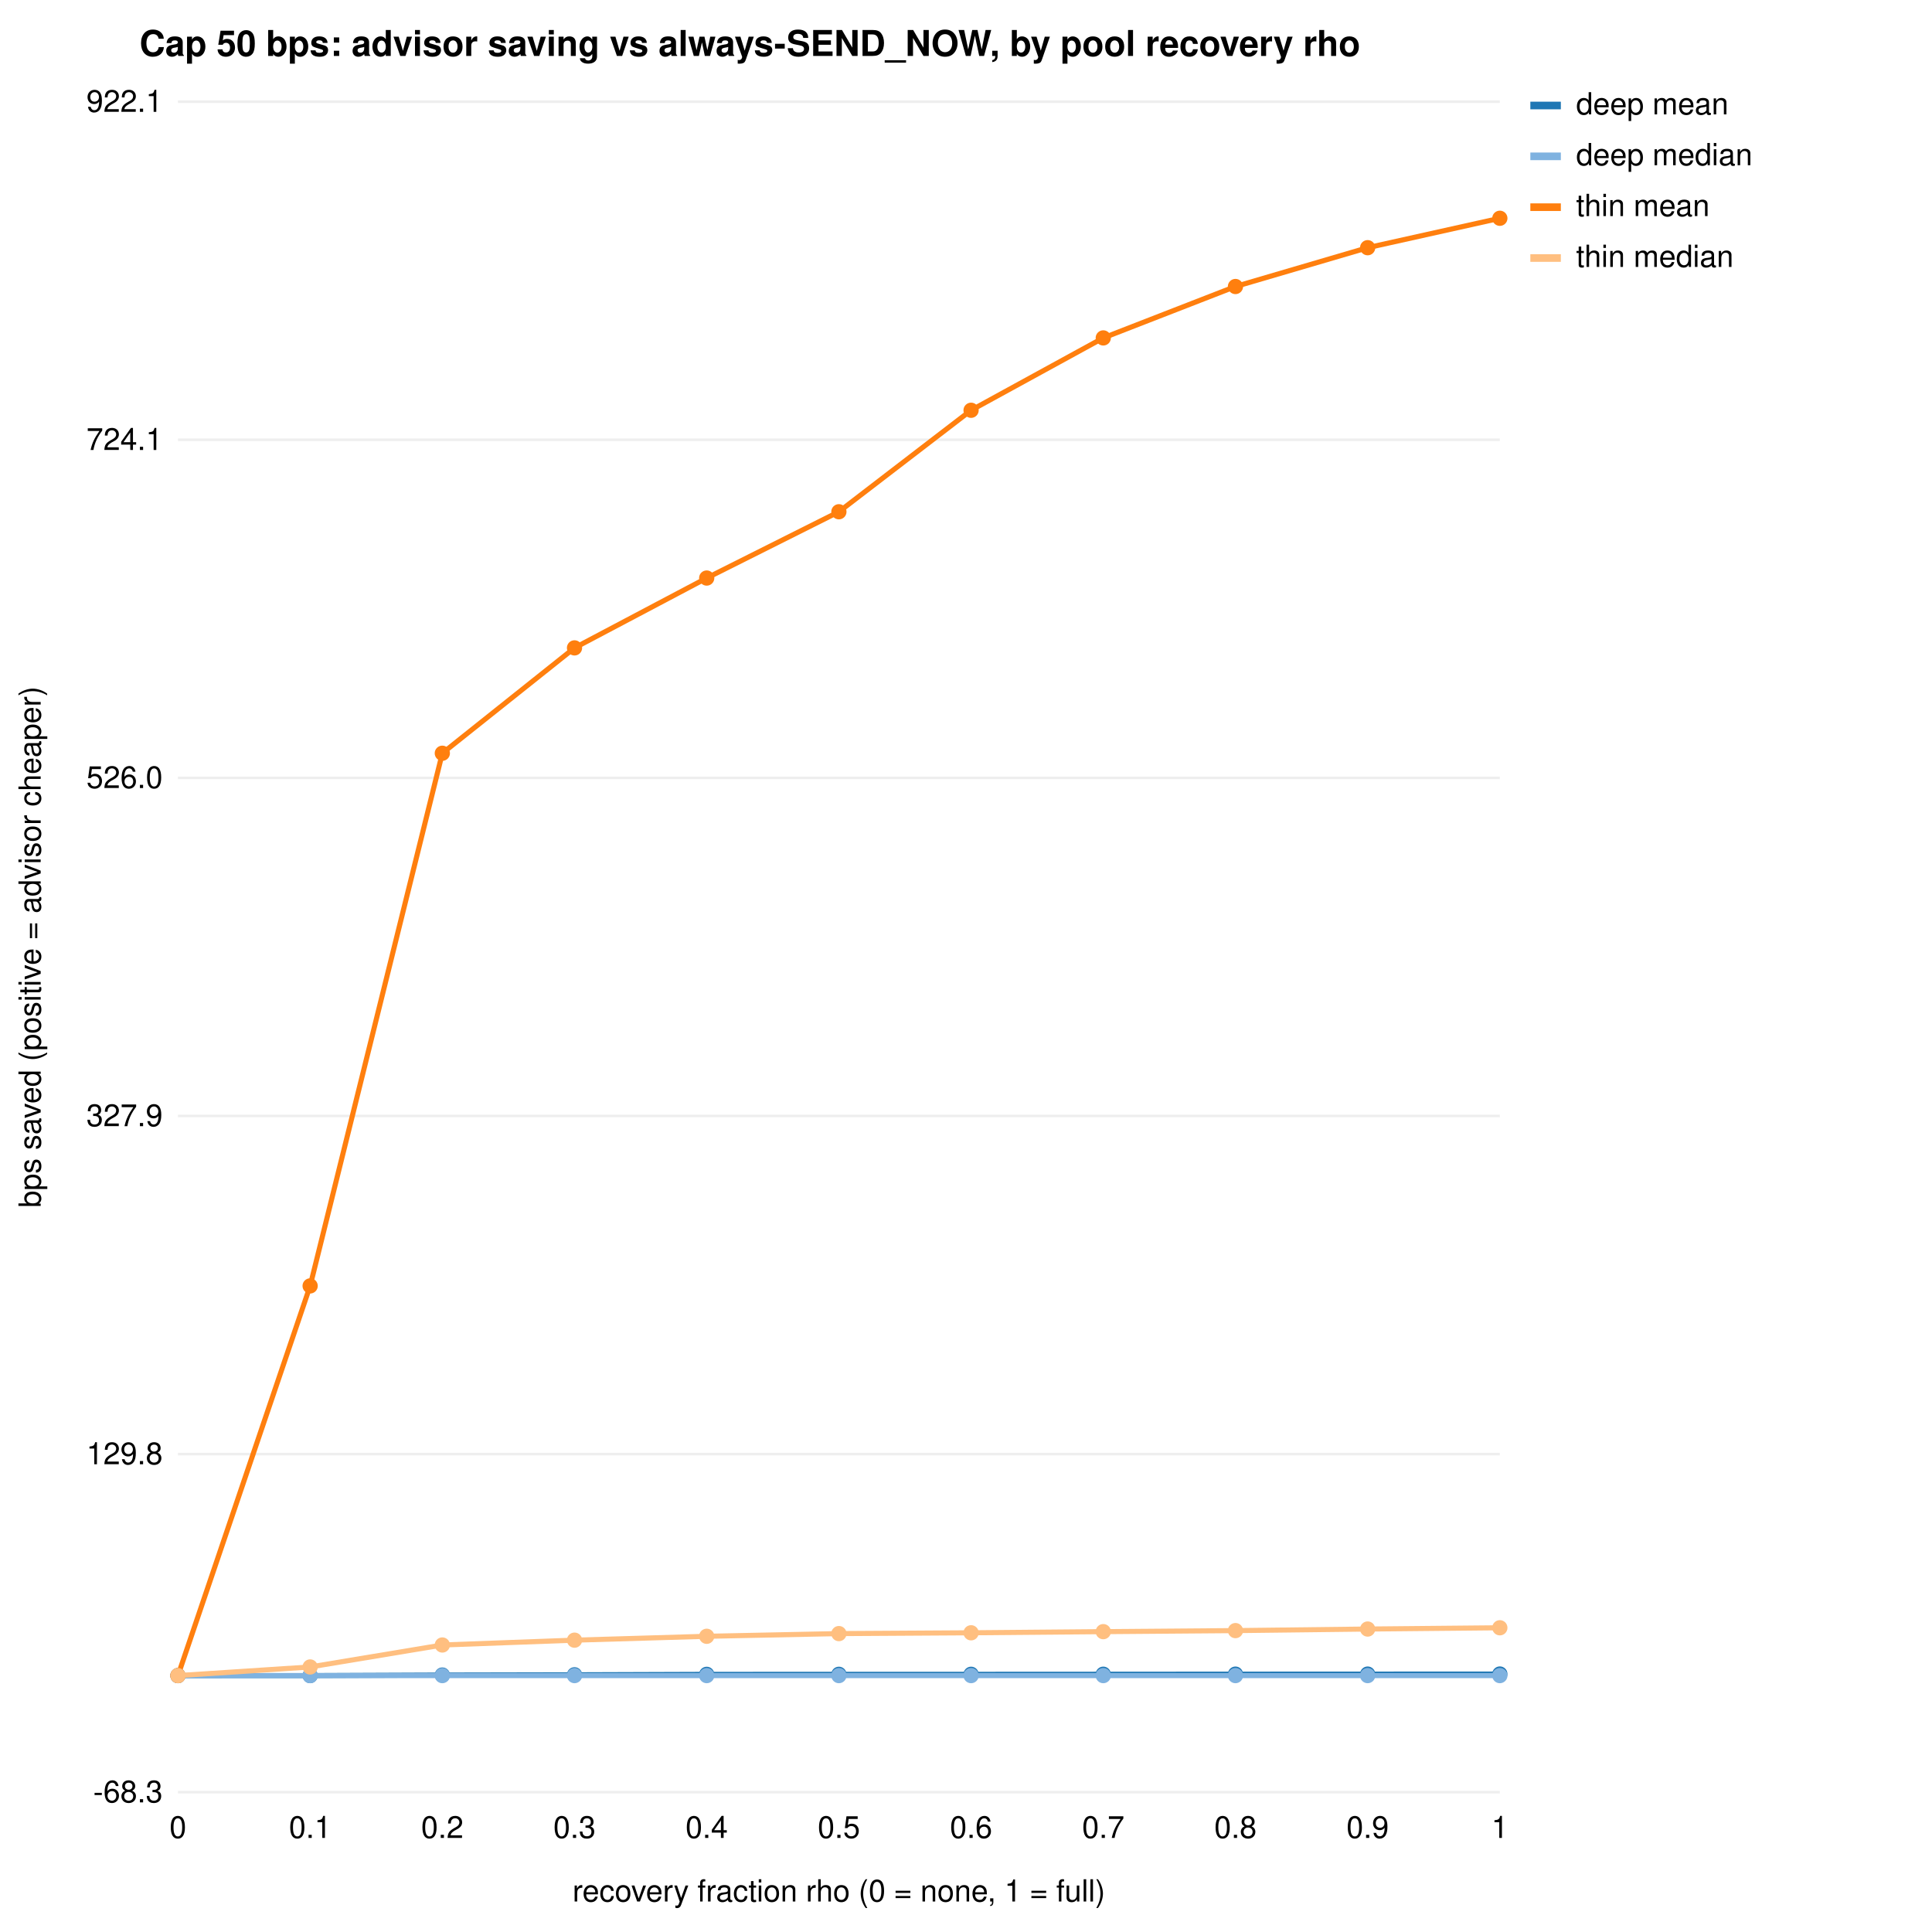
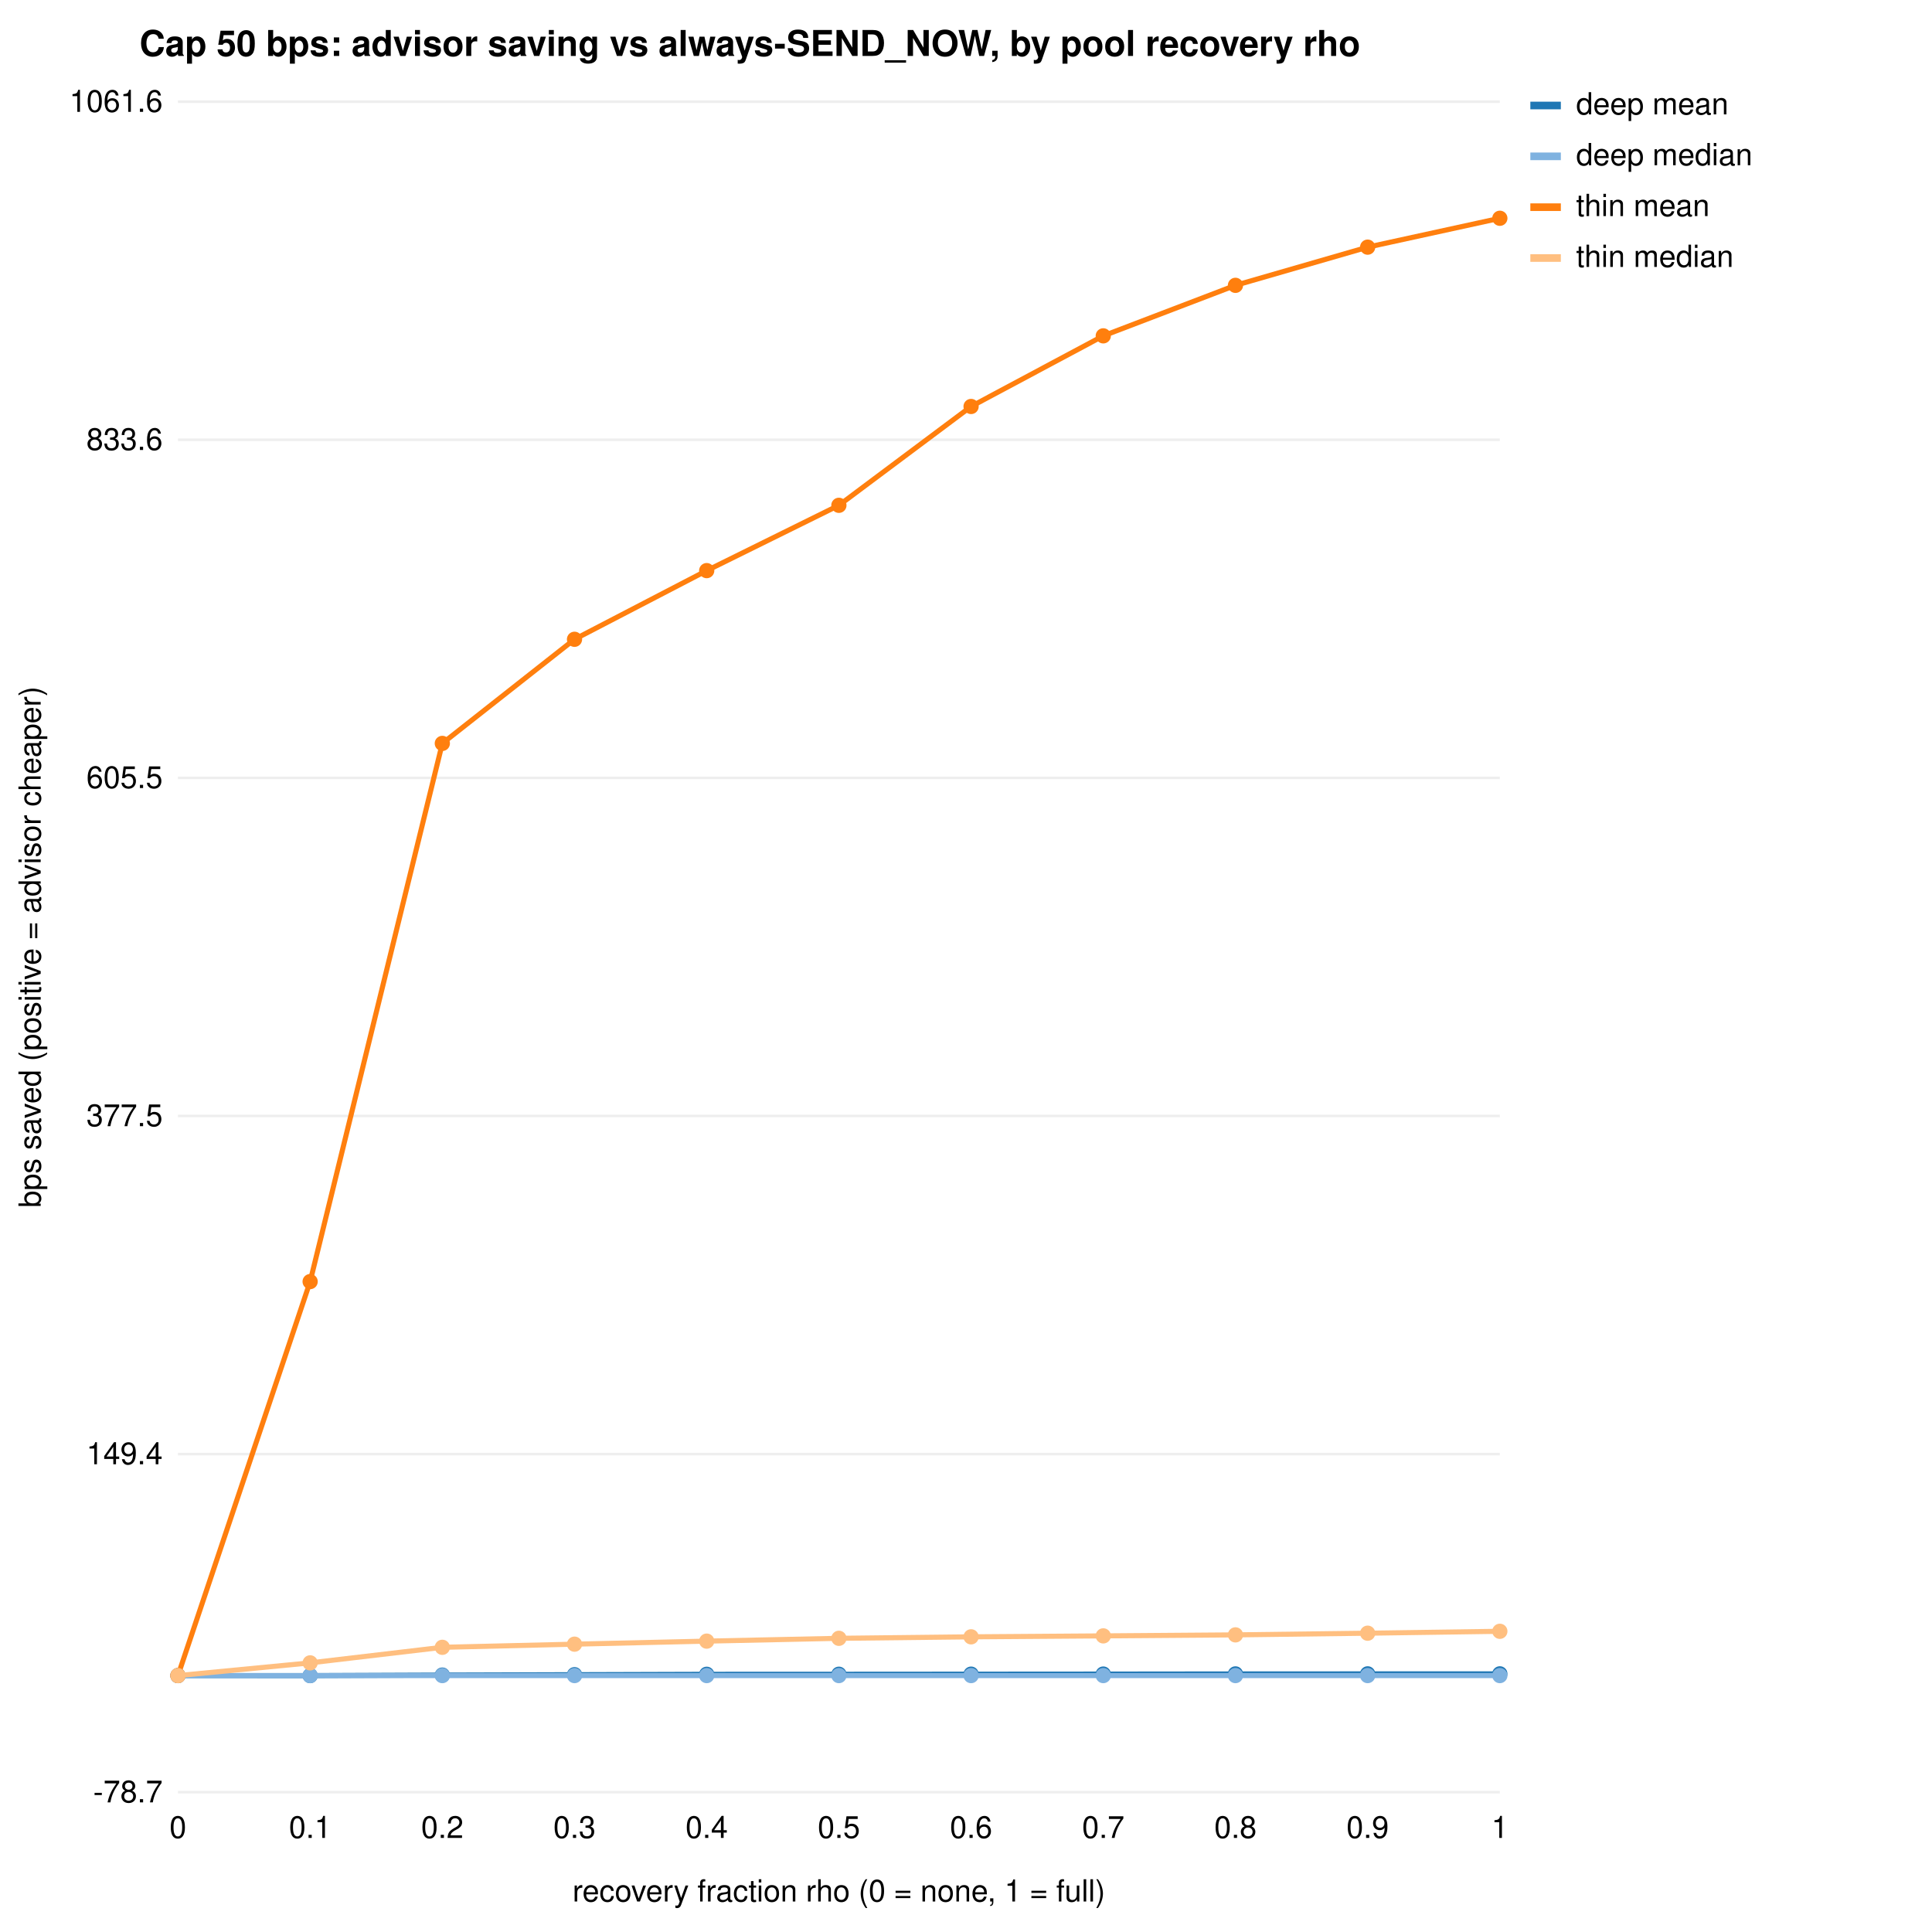
<svg xmlns="http://www.w3.org/2000/svg" width="760" height="760" font-family="Helvetica,Arial,sans-serif" font-size="12">
  <rect width="100%" height="100%" fill="white" />
  <text x="295" y="22" text-anchor="middle" font-size="14" font-weight="bold">Cap 50 bps: advisor saving vs always-SEND_NOW, by pool recovery rho</text>
  <line x1="70" x2="590" y1="705" y2="705" stroke="#eee" />
-   <text x="64" y="709" text-anchor="end">-68.3</text>
+   <text x="64" y="709" text-anchor="end">-78.7</text>
  <line x1="70" x2="590" y1="572" y2="572" stroke="#eee" />
-   <text x="64" y="576" text-anchor="end">129.8</text>
+   <text x="64" y="576" text-anchor="end">149.4</text>
  <line x1="70" x2="590" y1="439" y2="439" stroke="#eee" />
-   <text x="64" y="443" text-anchor="end">327.9</text>
+   <text x="64" y="443" text-anchor="end">377.5</text>
  <line x1="70" x2="590" y1="306" y2="306" stroke="#eee" />
-   <text x="64" y="310" text-anchor="end">526.0</text>
+   <text x="64" y="310" text-anchor="end">605.5</text>
  <line x1="70" x2="590" y1="173" y2="173" stroke="#eee" />
-   <text x="64" y="177" text-anchor="end">724.1</text>
+   <text x="64" y="177" text-anchor="end">833.6</text>
  <line x1="70" x2="590" y1="40" y2="40" stroke="#eee" />
-   <text x="64" y="44" text-anchor="end">922.1</text>
-   <line x1="70" x2="590" y1="659.138" y2="659.138" stroke="#999" />
+   <text x="64" y="44" text-anchor="end">1061.6</text>
+   <line x1="70" x2="590" y1="659.132" y2="659.132" stroke="#999" />
  <text x="70" y="723" text-anchor="middle">0</text>
  <text x="122" y="723" text-anchor="middle">0.1</text>
  <text x="174" y="723" text-anchor="middle">0.2</text>
  <text x="226" y="723" text-anchor="middle">0.3</text>
  <text x="278" y="723" text-anchor="middle">0.4</text>
  <text x="330" y="723" text-anchor="middle">0.5</text>
  <text x="382" y="723" text-anchor="middle">0.6</text>
  <text x="434" y="723" text-anchor="middle">0.7</text>
  <text x="486" y="723" text-anchor="middle">0.8</text>
  <text x="538" y="723" text-anchor="middle">0.9</text>
  <text x="590" y="723" text-anchor="middle">1</text>
  <text x="330" y="748" text-anchor="middle">recovery fraction rho (0 = none, 1 = full)</text>
  <text transform="translate(16,372.5) rotate(-90)" text-anchor="middle">bps saved (positive = advisor cheaper)</text>
-   <polyline fill="none" stroke="#1f77b4" stroke-width="2" points="70,659.138 122,659.131 174,658.923 226,658.822 278,658.648 330,658.634 382,658.628 434,658.601 486,658.567 538,658.547 590,658.52" />
-   <circle cx="70" cy="659.138" r="3" fill="#1f77b4" />
-   <circle cx="122" cy="659.131" r="3" fill="#1f77b4" />
-   <circle cx="174" cy="658.923" r="3" fill="#1f77b4" />
-   <circle cx="226" cy="658.822" r="3" fill="#1f77b4" />
-   <circle cx="278" cy="658.648" r="3" fill="#1f77b4" />
-   <circle cx="330" cy="658.634" r="3" fill="#1f77b4" />
-   <circle cx="382" cy="658.628" r="3" fill="#1f77b4" />
-   <circle cx="434" cy="658.601" r="3" fill="#1f77b4" />
-   <circle cx="486" cy="658.567" r="3" fill="#1f77b4" />
-   <circle cx="538" cy="658.547" r="3" fill="#1f77b4" />
-   <circle cx="590" cy="658.52" r="3" fill="#1f77b4" />
+   <polyline fill="none" stroke="#1f77b4" stroke-width="2" points="70,659.132 122,659.138 174,658.934 226,658.782 278,658.625 330,658.607 382,658.572 434,658.537 486,658.479 538,658.456 590,658.45" />
+   <circle cx="70" cy="659.132" r="3" fill="#1f77b4" />
+   <circle cx="122" cy="659.138" r="3" fill="#1f77b4" />
+   <circle cx="174" cy="658.934" r="3" fill="#1f77b4" />
+   <circle cx="226" cy="658.782" r="3" fill="#1f77b4" />
+   <circle cx="278" cy="658.625" r="3" fill="#1f77b4" />
+   <circle cx="330" cy="658.607" r="3" fill="#1f77b4" />
+   <circle cx="382" cy="658.572" r="3" fill="#1f77b4" />
+   <circle cx="434" cy="658.537" r="3" fill="#1f77b4" />
+   <circle cx="486" cy="658.479" r="3" fill="#1f77b4" />
+   <circle cx="538" cy="658.456" r="3" fill="#1f77b4" />
+   <circle cx="590" cy="658.45" r="3" fill="#1f77b4" />
  <rect x="602" y="40" width="12" height="3" fill="#1f77b4" />
  <text x="620" y="45">deep mean</text>
-   <polyline fill="none" stroke="#7fb2e0" stroke-width="2" points="70,659.138 122,659.138 174,659.138 226,659.138 278,659.138 330,659.138 382,659.138 434,659.138 486,659.138 538,659.138 590,659.138" />
-   <circle cx="70" cy="659.138" r="3" fill="#7fb2e0" />
-   <circle cx="122" cy="659.138" r="3" fill="#7fb2e0" />
-   <circle cx="174" cy="659.138" r="3" fill="#7fb2e0" />
-   <circle cx="226" cy="659.138" r="3" fill="#7fb2e0" />
-   <circle cx="278" cy="659.138" r="3" fill="#7fb2e0" />
-   <circle cx="330" cy="659.138" r="3" fill="#7fb2e0" />
-   <circle cx="382" cy="659.138" r="3" fill="#7fb2e0" />
-   <circle cx="434" cy="659.138" r="3" fill="#7fb2e0" />
-   <circle cx="486" cy="659.138" r="3" fill="#7fb2e0" />
-   <circle cx="538" cy="659.138" r="3" fill="#7fb2e0" />
-   <circle cx="590" cy="659.138" r="3" fill="#7fb2e0" />
+   <polyline fill="none" stroke="#7fb2e0" stroke-width="2" points="70,659.132 122,659.132 174,659.132 226,659.132 278,659.132 330,659.132 382,659.132 434,659.132 486,659.132 538,659.132 590,659.132" />
+   <circle cx="70" cy="659.132" r="3" fill="#7fb2e0" />
+   <circle cx="122" cy="659.132" r="3" fill="#7fb2e0" />
+   <circle cx="174" cy="659.132" r="3" fill="#7fb2e0" />
+   <circle cx="226" cy="659.132" r="3" fill="#7fb2e0" />
+   <circle cx="278" cy="659.132" r="3" fill="#7fb2e0" />
+   <circle cx="330" cy="659.132" r="3" fill="#7fb2e0" />
+   <circle cx="382" cy="659.132" r="3" fill="#7fb2e0" />
+   <circle cx="434" cy="659.132" r="3" fill="#7fb2e0" />
+   <circle cx="486" cy="659.132" r="3" fill="#7fb2e0" />
+   <circle cx="538" cy="659.132" r="3" fill="#7fb2e0" />
+   <circle cx="590" cy="659.132" r="3" fill="#7fb2e0" />
  <rect x="602" y="60" width="12" height="3" fill="#7fb2e0" />
  <text x="620" y="65">deep median</text>
-   <polyline fill="none" stroke="#ff7f0e" stroke-width="2" points="70,659.138 122,505.842 174,296.309 226,254.862 278,227.388 330,201.311 382,161.389 434,132.928 486,112.705 538,97.437 590,85.862" />
-   <circle cx="70" cy="659.138" r="3" fill="#ff7f0e" />
-   <circle cx="122" cy="505.842" r="3" fill="#ff7f0e" />
-   <circle cx="174" cy="296.309" r="3" fill="#ff7f0e" />
-   <circle cx="226" cy="254.862" r="3" fill="#ff7f0e" />
-   <circle cx="278" cy="227.388" r="3" fill="#ff7f0e" />
-   <circle cx="330" cy="201.311" r="3" fill="#ff7f0e" />
-   <circle cx="382" cy="161.389" r="3" fill="#ff7f0e" />
-   <circle cx="434" cy="132.928" r="3" fill="#ff7f0e" />
-   <circle cx="486" cy="112.705" r="3" fill="#ff7f0e" />
-   <circle cx="538" cy="97.437" r="3" fill="#ff7f0e" />
+   <polyline fill="none" stroke="#ff7f0e" stroke-width="2" points="70,659.132 122,504.145 174,292.438 226,251.481 278,224.467 330,198.778 382,159.897 434,132.114 486,112.245 538,97.222 590,85.862" />
+   <circle cx="70" cy="659.132" r="3" fill="#ff7f0e" />
+   <circle cx="122" cy="504.145" r="3" fill="#ff7f0e" />
+   <circle cx="174" cy="292.438" r="3" fill="#ff7f0e" />
+   <circle cx="226" cy="251.481" r="3" fill="#ff7f0e" />
+   <circle cx="278" cy="224.467" r="3" fill="#ff7f0e" />
+   <circle cx="330" cy="198.778" r="3" fill="#ff7f0e" />
+   <circle cx="382" cy="159.897" r="3" fill="#ff7f0e" />
+   <circle cx="434" cy="132.114" r="3" fill="#ff7f0e" />
+   <circle cx="486" cy="112.245" r="3" fill="#ff7f0e" />
+   <circle cx="538" cy="97.222" r="3" fill="#ff7f0e" />
  <circle cx="590" cy="85.862" r="3" fill="#ff7f0e" />
  <rect x="602" y="80" width="12" height="3" fill="#ff7f0e" />
  <text x="620" y="85">thin mean</text>
-   <polyline fill="none" stroke="#ffbf80" stroke-width="2" points="70,659.138 122,655.741 174,647.1 226,645.199 278,643.675 330,642.615 382,642.299 434,641.849 486,641.44 538,640.822 590,640.325" />
-   <circle cx="70" cy="659.138" r="3" fill="#ffbf80" />
-   <circle cx="122" cy="655.741" r="3" fill="#ffbf80" />
-   <circle cx="174" cy="647.1" r="3" fill="#ffbf80" />
-   <circle cx="226" cy="645.199" r="3" fill="#ffbf80" />
-   <circle cx="278" cy="643.675" r="3" fill="#ffbf80" />
-   <circle cx="330" cy="642.615" r="3" fill="#ffbf80" />
-   <circle cx="382" cy="642.299" r="3" fill="#ffbf80" />
-   <circle cx="434" cy="641.849" r="3" fill="#ffbf80" />
-   <circle cx="486" cy="641.44" r="3" fill="#ffbf80" />
-   <circle cx="538" cy="640.822" r="3" fill="#ffbf80" />
-   <circle cx="590" cy="640.325" r="3" fill="#ffbf80" />
+   <polyline fill="none" stroke="#ffbf80" stroke-width="2" points="70,659.132 122,654.128 174,648.011 226,646.774 278,645.579 330,644.471 382,643.888 434,643.514 486,643.118 538,642.459 590,641.712" />
+   <circle cx="70" cy="659.132" r="3" fill="#ffbf80" />
+   <circle cx="122" cy="654.128" r="3" fill="#ffbf80" />
+   <circle cx="174" cy="648.011" r="3" fill="#ffbf80" />
+   <circle cx="226" cy="646.774" r="3" fill="#ffbf80" />
+   <circle cx="278" cy="645.579" r="3" fill="#ffbf80" />
+   <circle cx="330" cy="644.471" r="3" fill="#ffbf80" />
+   <circle cx="382" cy="643.888" r="3" fill="#ffbf80" />
+   <circle cx="434" cy="643.514" r="3" fill="#ffbf80" />
+   <circle cx="486" cy="643.118" r="3" fill="#ffbf80" />
+   <circle cx="538" cy="642.459" r="3" fill="#ffbf80" />
+   <circle cx="590" cy="641.712" r="3" fill="#ffbf80" />
  <rect x="602" y="100" width="12" height="3" fill="#ffbf80" />
  <text x="620" y="105">thin median</text>
</svg>
